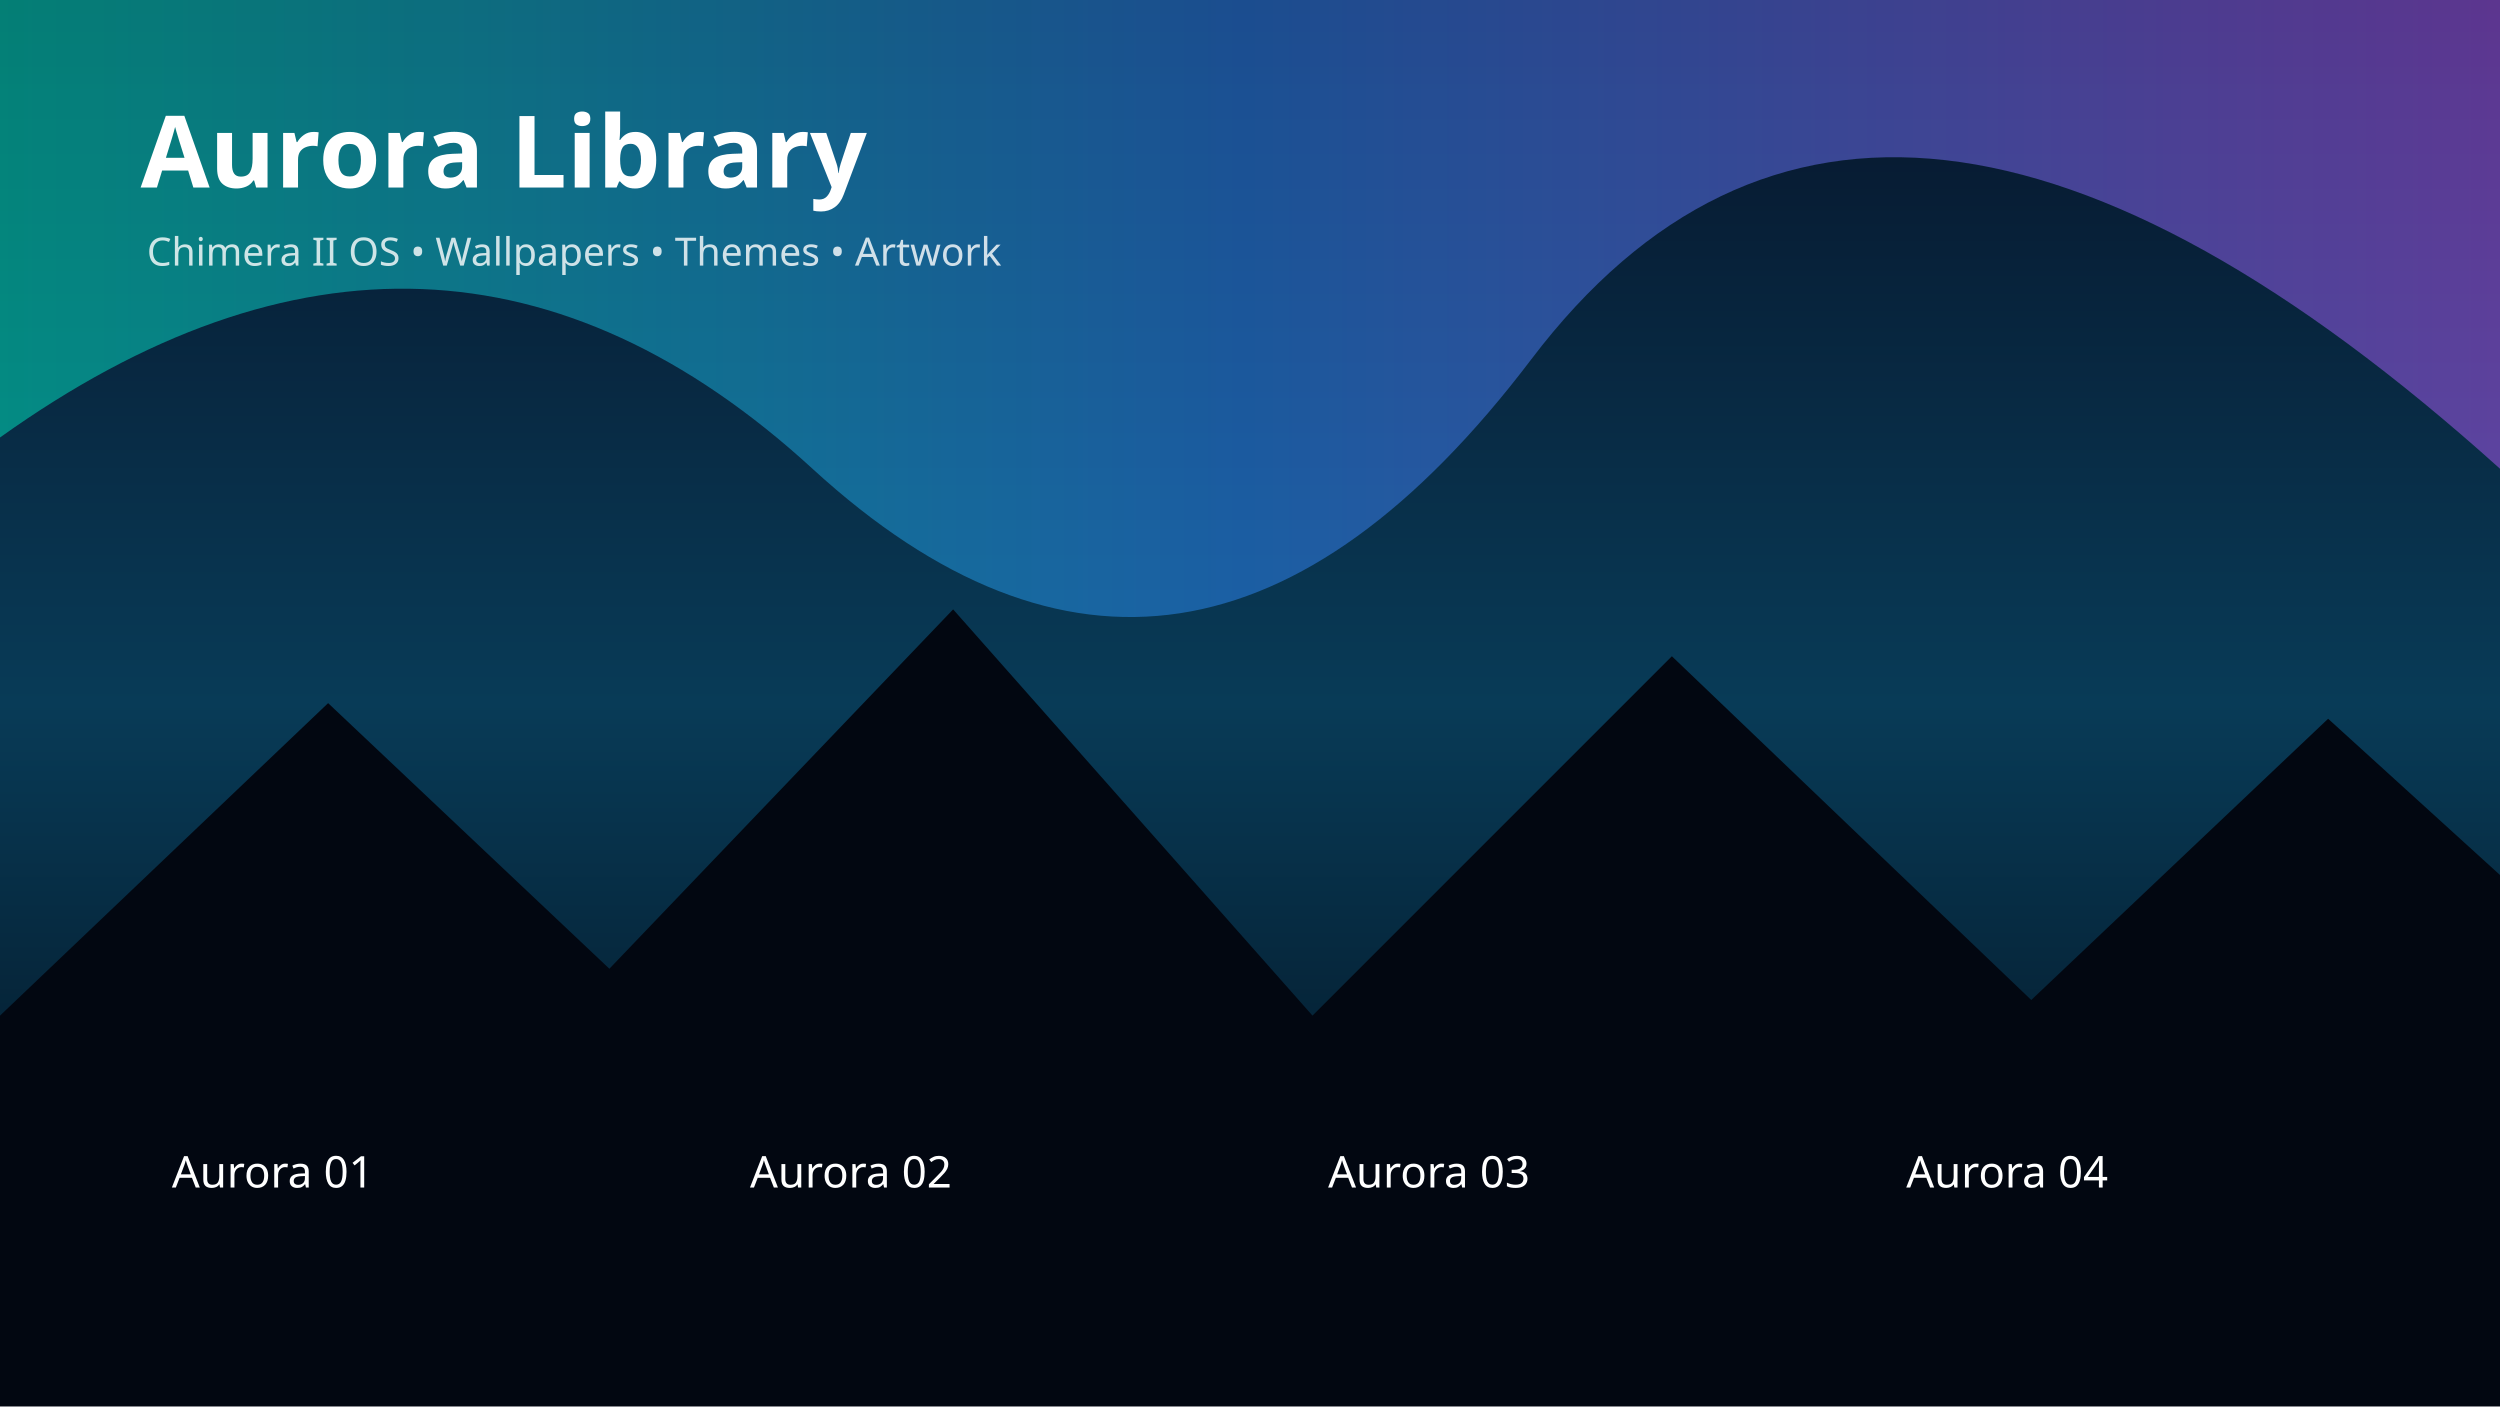
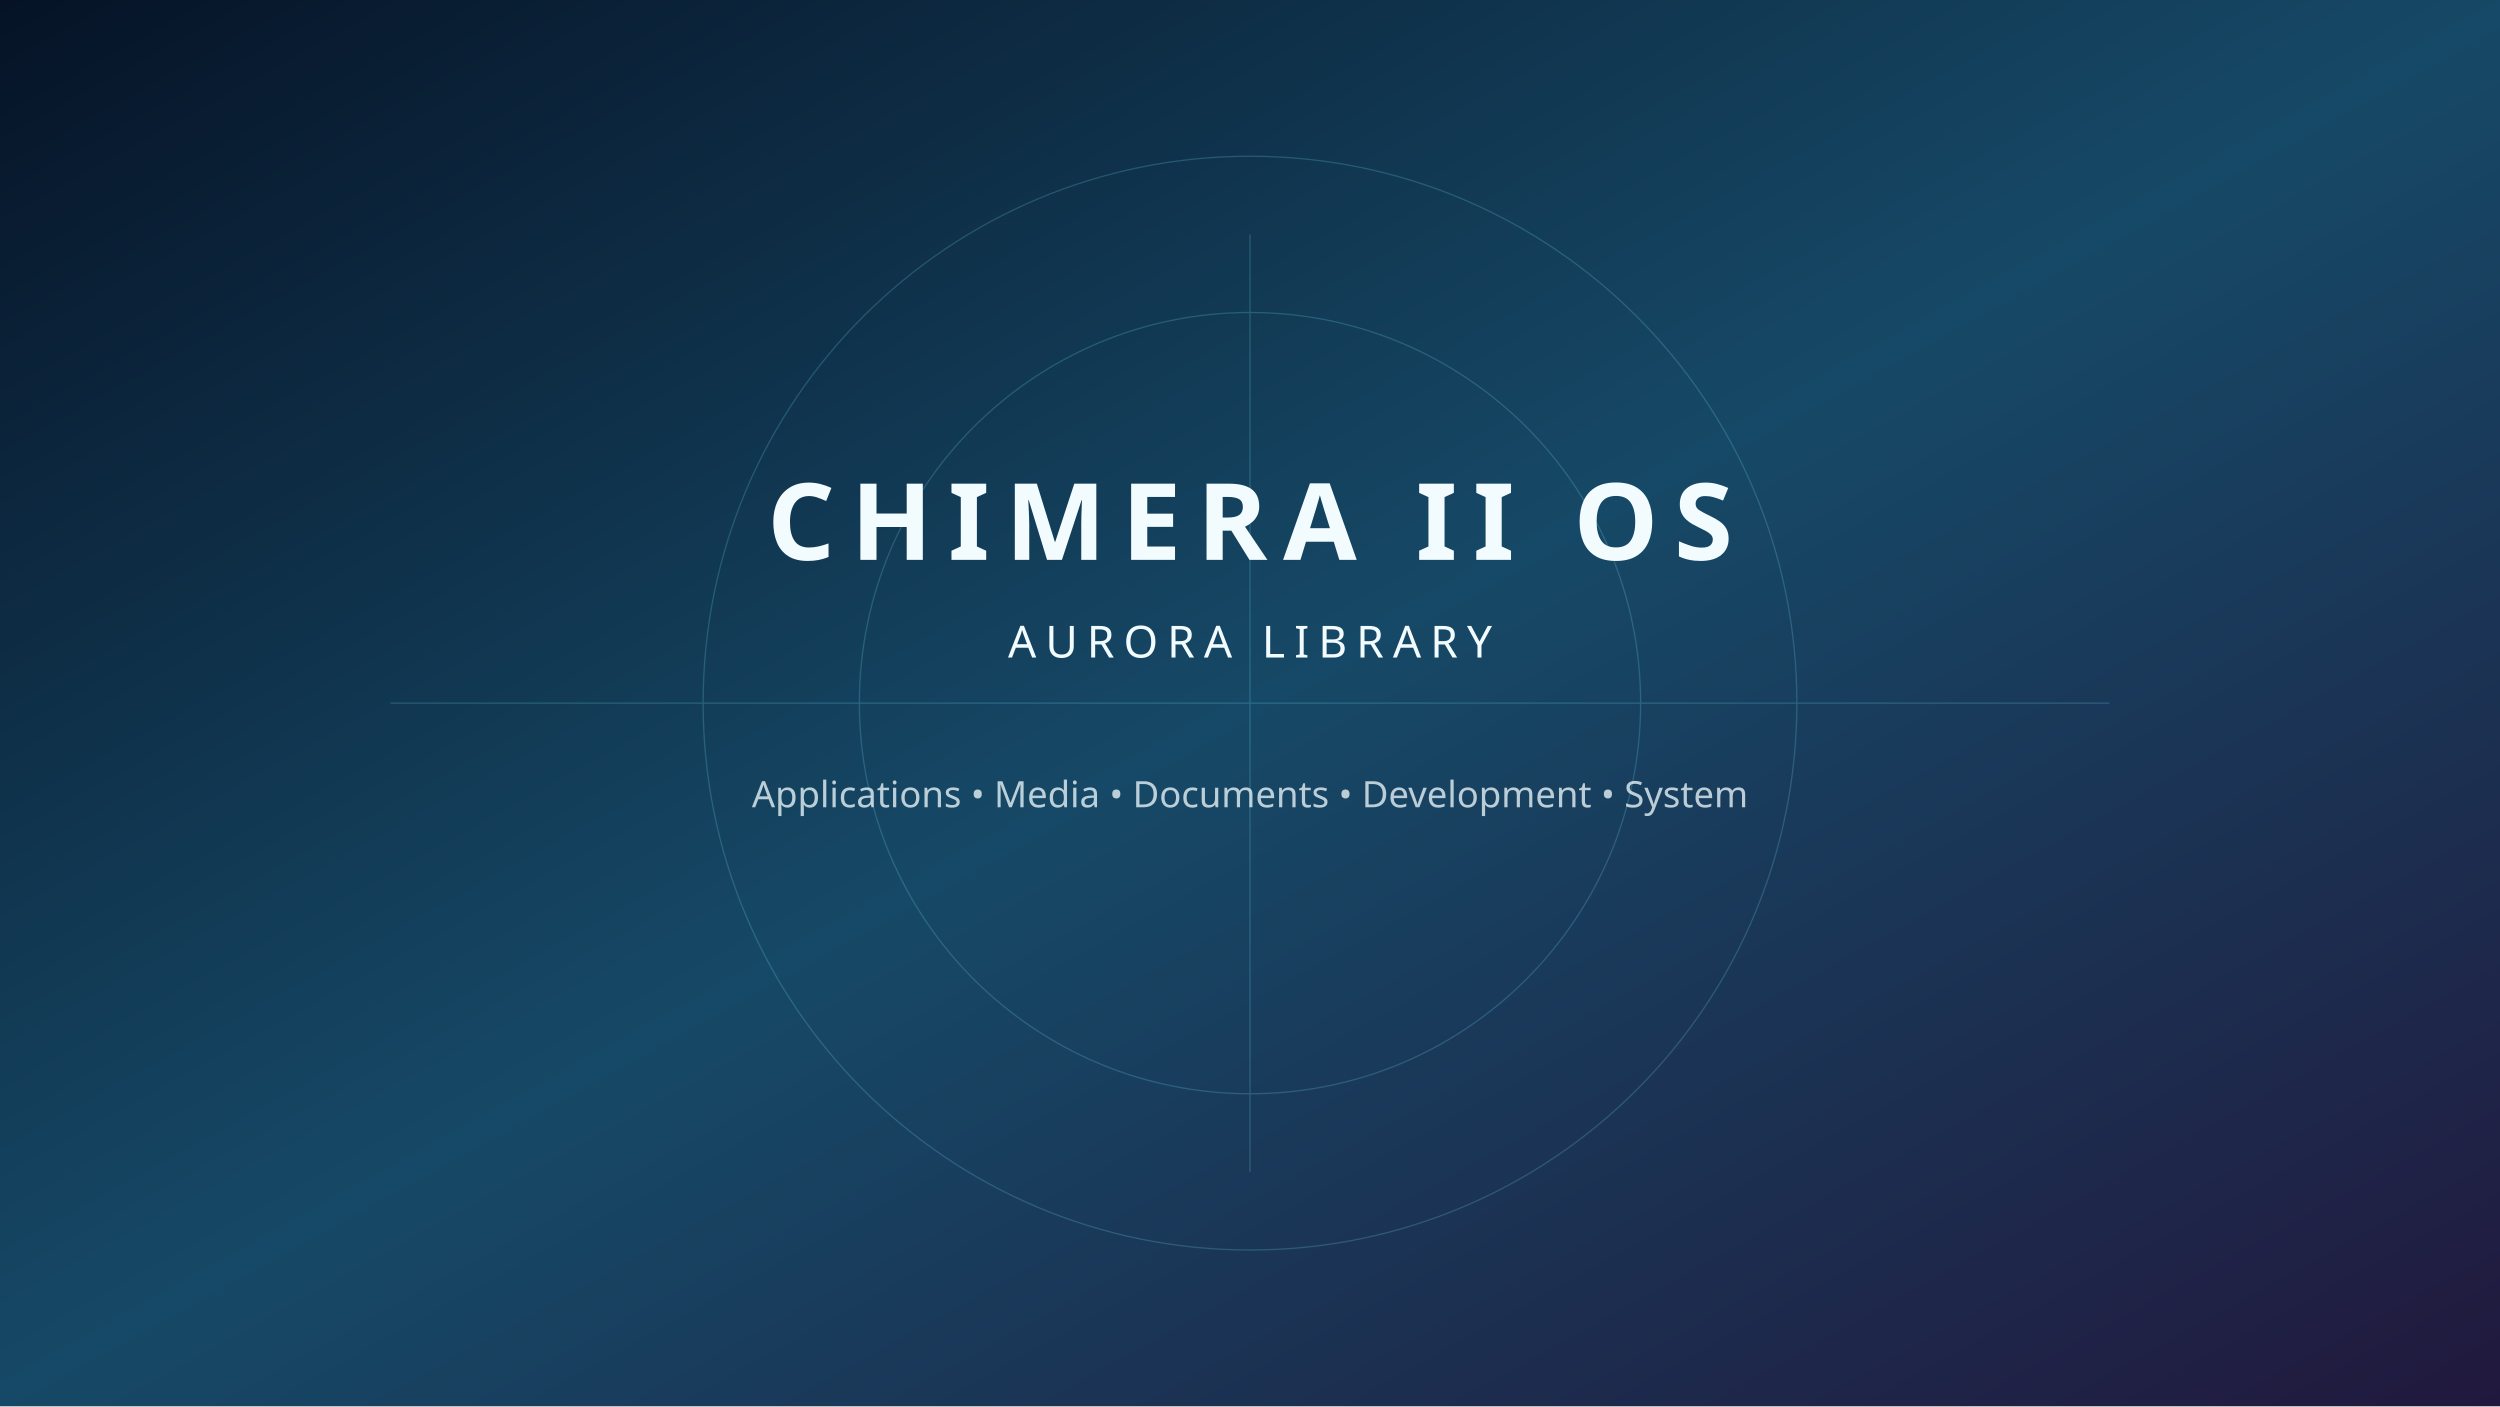
- <svg xmlns="http://www.w3.org/2000/svg" width="1600" height="900">
+ <svg xmlns="http://www.w3.org/2000/svg" width="1920" height="1080">
  <defs>
-     <linearGradient id="b" x2="0" y2="1">
-       <stop stop-color="#071329" />
-       <stop offset=".5" stop-color="#083b57" />
-       <stop offset="1" stop-color="#020914" />
-     </linearGradient>
-     <linearGradient id="a">
-       <stop stop-color="#00f5c8" />
-       <stop offset=".5" stop-color="#318cff" />
-       <stop offset="1" stop-color="#b95cff" />
+     <linearGradient id="g" x2="1" y2="1">
+       <stop stop-color="#061326" />
+       <stop offset=".5" stop-color="#164967" />
+       <stop offset="1" stop-color="#21183d" />
    </linearGradient>
  </defs>
-   <rect width="1600" height="900" fill="url(#b)" />
-   <path d="M0 280 Q280 80 520 300T980 230T1600 300V0H0Z" fill="url(#a)" opacity=".48" />
-   <path d="M0 650 210 450 390 620 610 390 840 650 1070 420 1300 640 1490 460 1600 560V900H0Z" fill="#020711" />
-   <g font-family="sans-serif" fill="white">
-     <text x="90" y="120" font-size="64" font-weight="700">Aurora Library</text>
-     <text x="94" y="170" font-size="25" opacity=".8">Chimera II OS • Wallpapers • Themes • Artwork</text>
-     <g font-size="28">
-       <text x="110" y="760">Aurora 01</text>
-       <text x="480" y="760">Aurora 02</text>
-       <text x="850" y="760">Aurora 03</text>
-       <text x="1220" y="760">Aurora 04</text>
-     </g>
+   <rect width="1920" height="1080" fill="url(#g)" />
+   <g opacity=".2" fill="none" stroke="#7deaff">
+     <circle cx="960" cy="540" r="420" />
+     <circle cx="960" cy="540" r="300" />
+     <path d="M300 540h1320M960 180v720" />
+   </g>
+   <g fill="#f2fcff" font-family="sans-serif" text-anchor="middle">
+     <text x="960" y="430" font-size="82" font-weight="700" letter-spacing="12">CHIMERA II OS</text>
+     <text x="960" y="505" font-size="34" letter-spacing="7">AURORA LIBRARY</text>
+     <text x="960" y="620" font-size="28" opacity=".75">Applications • Media • Documents • Development • System</text>
  </g>
</svg>
